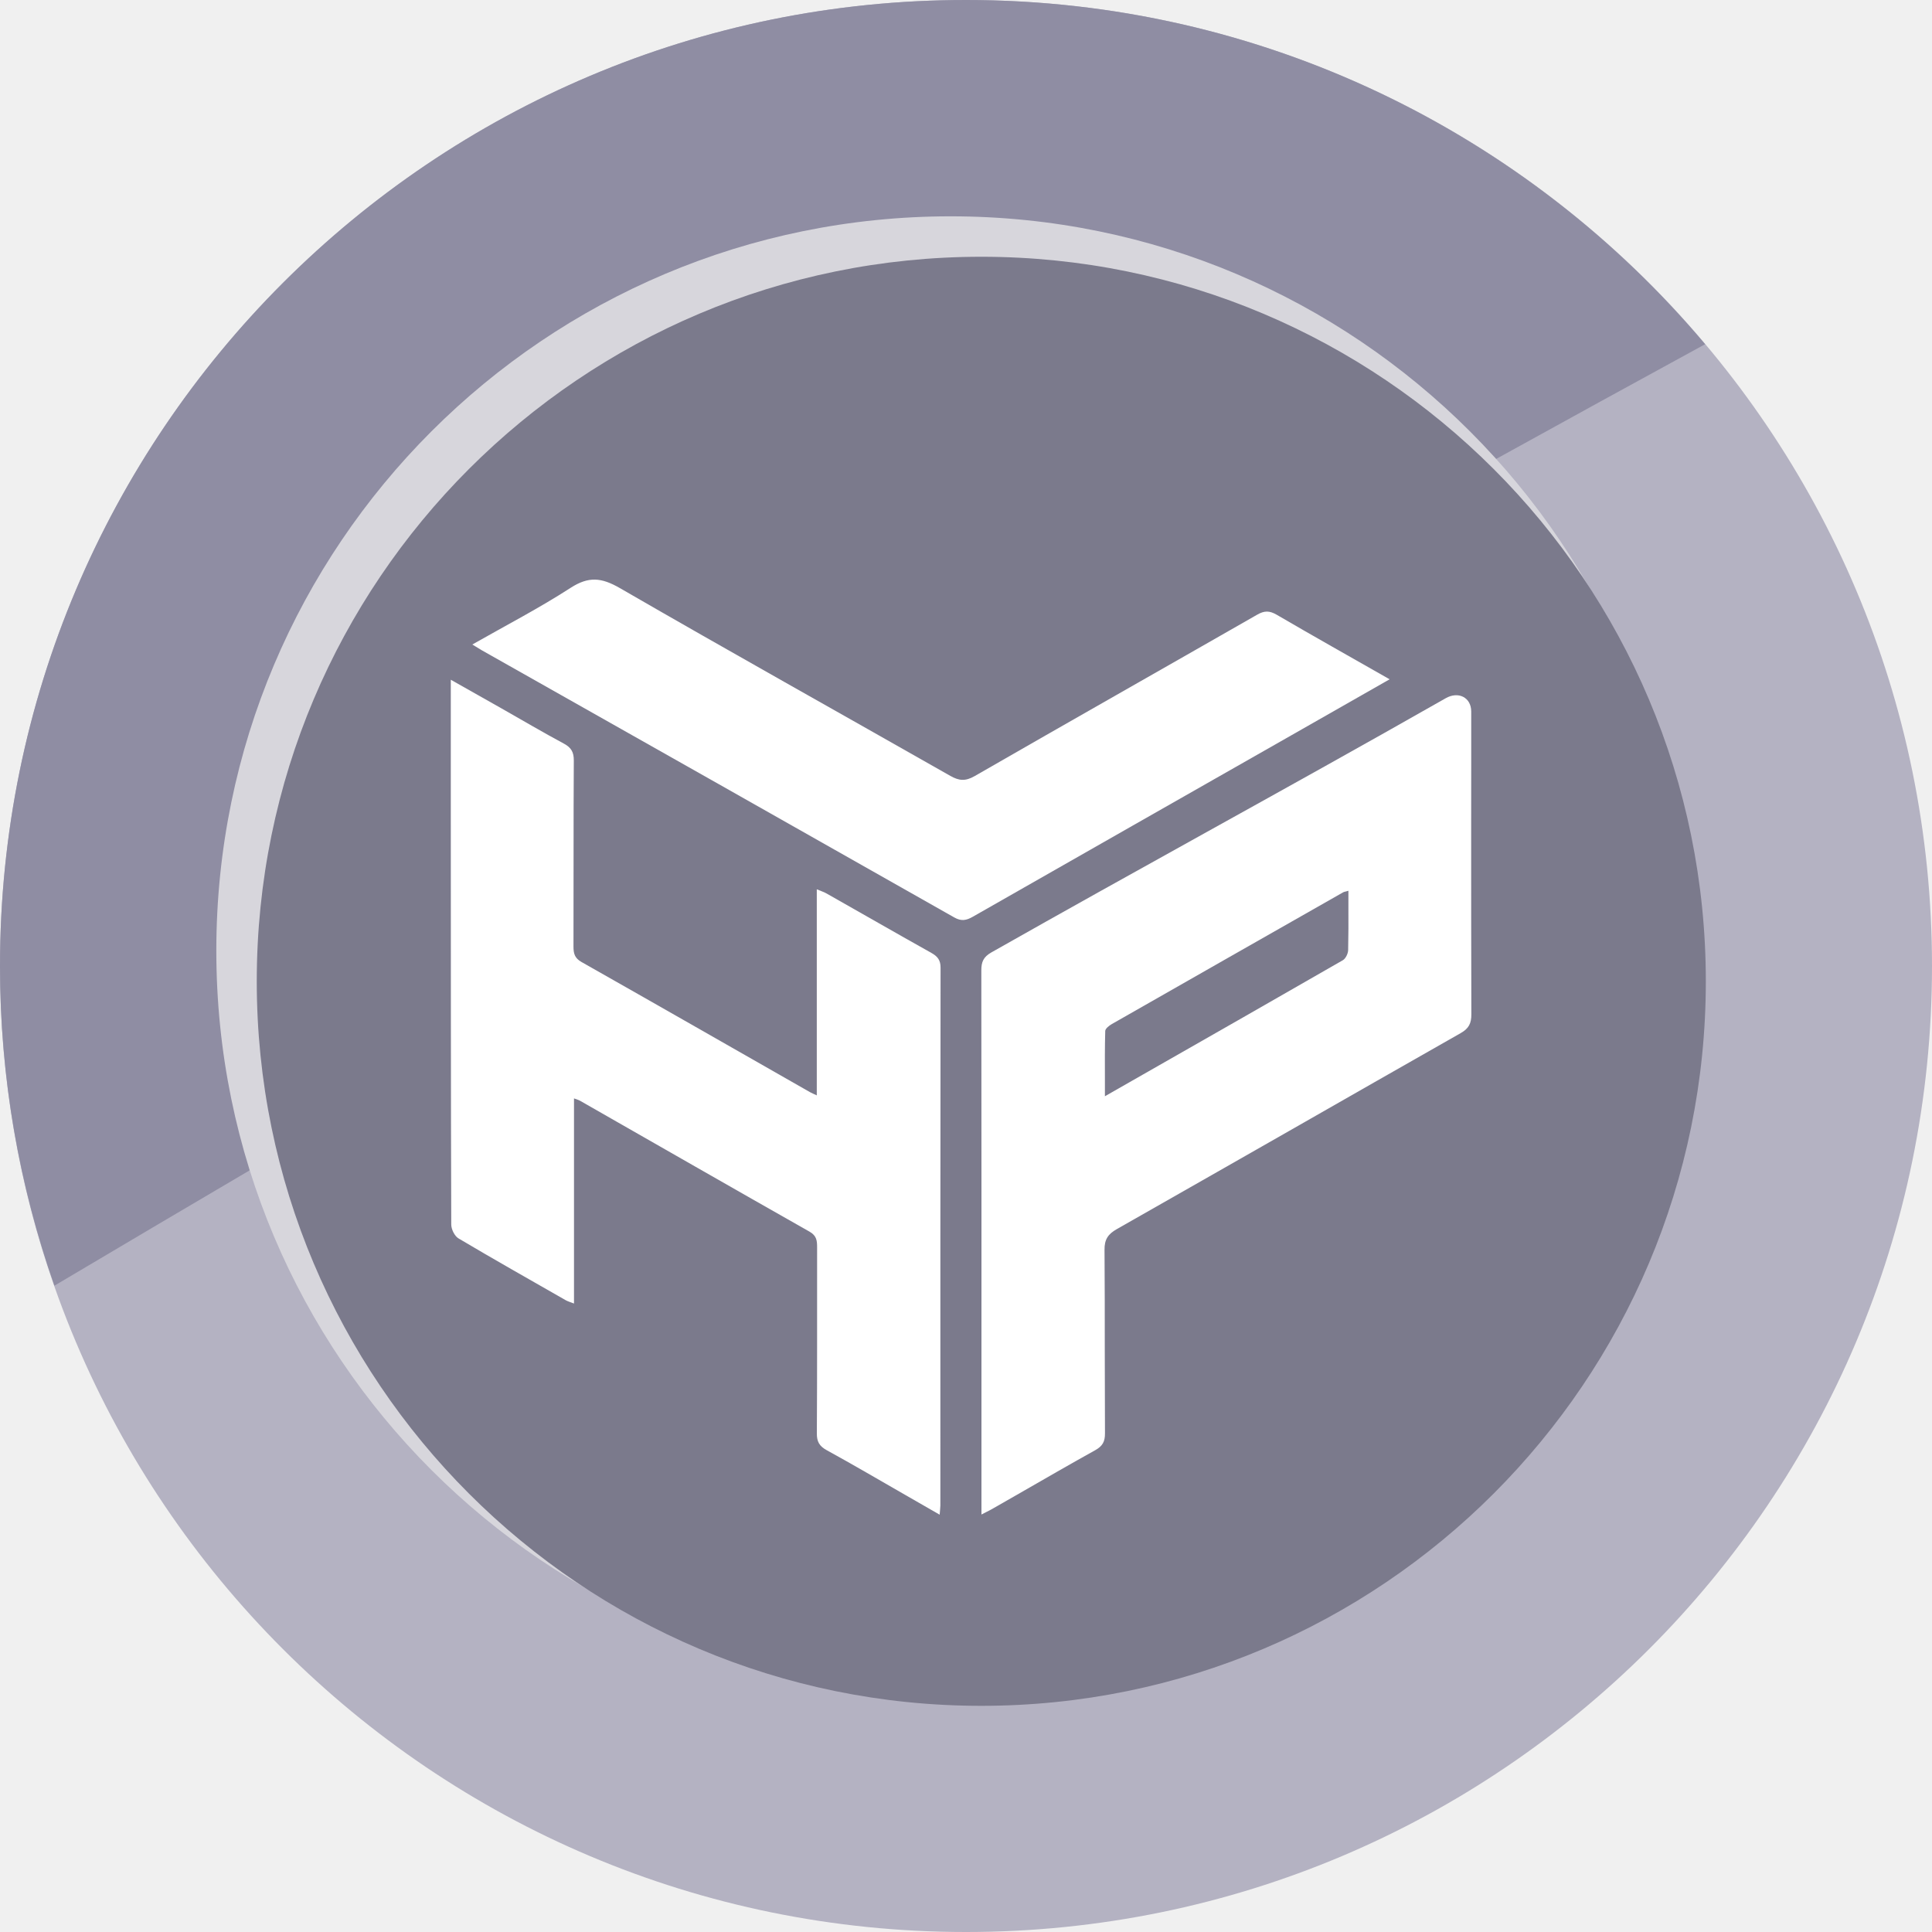
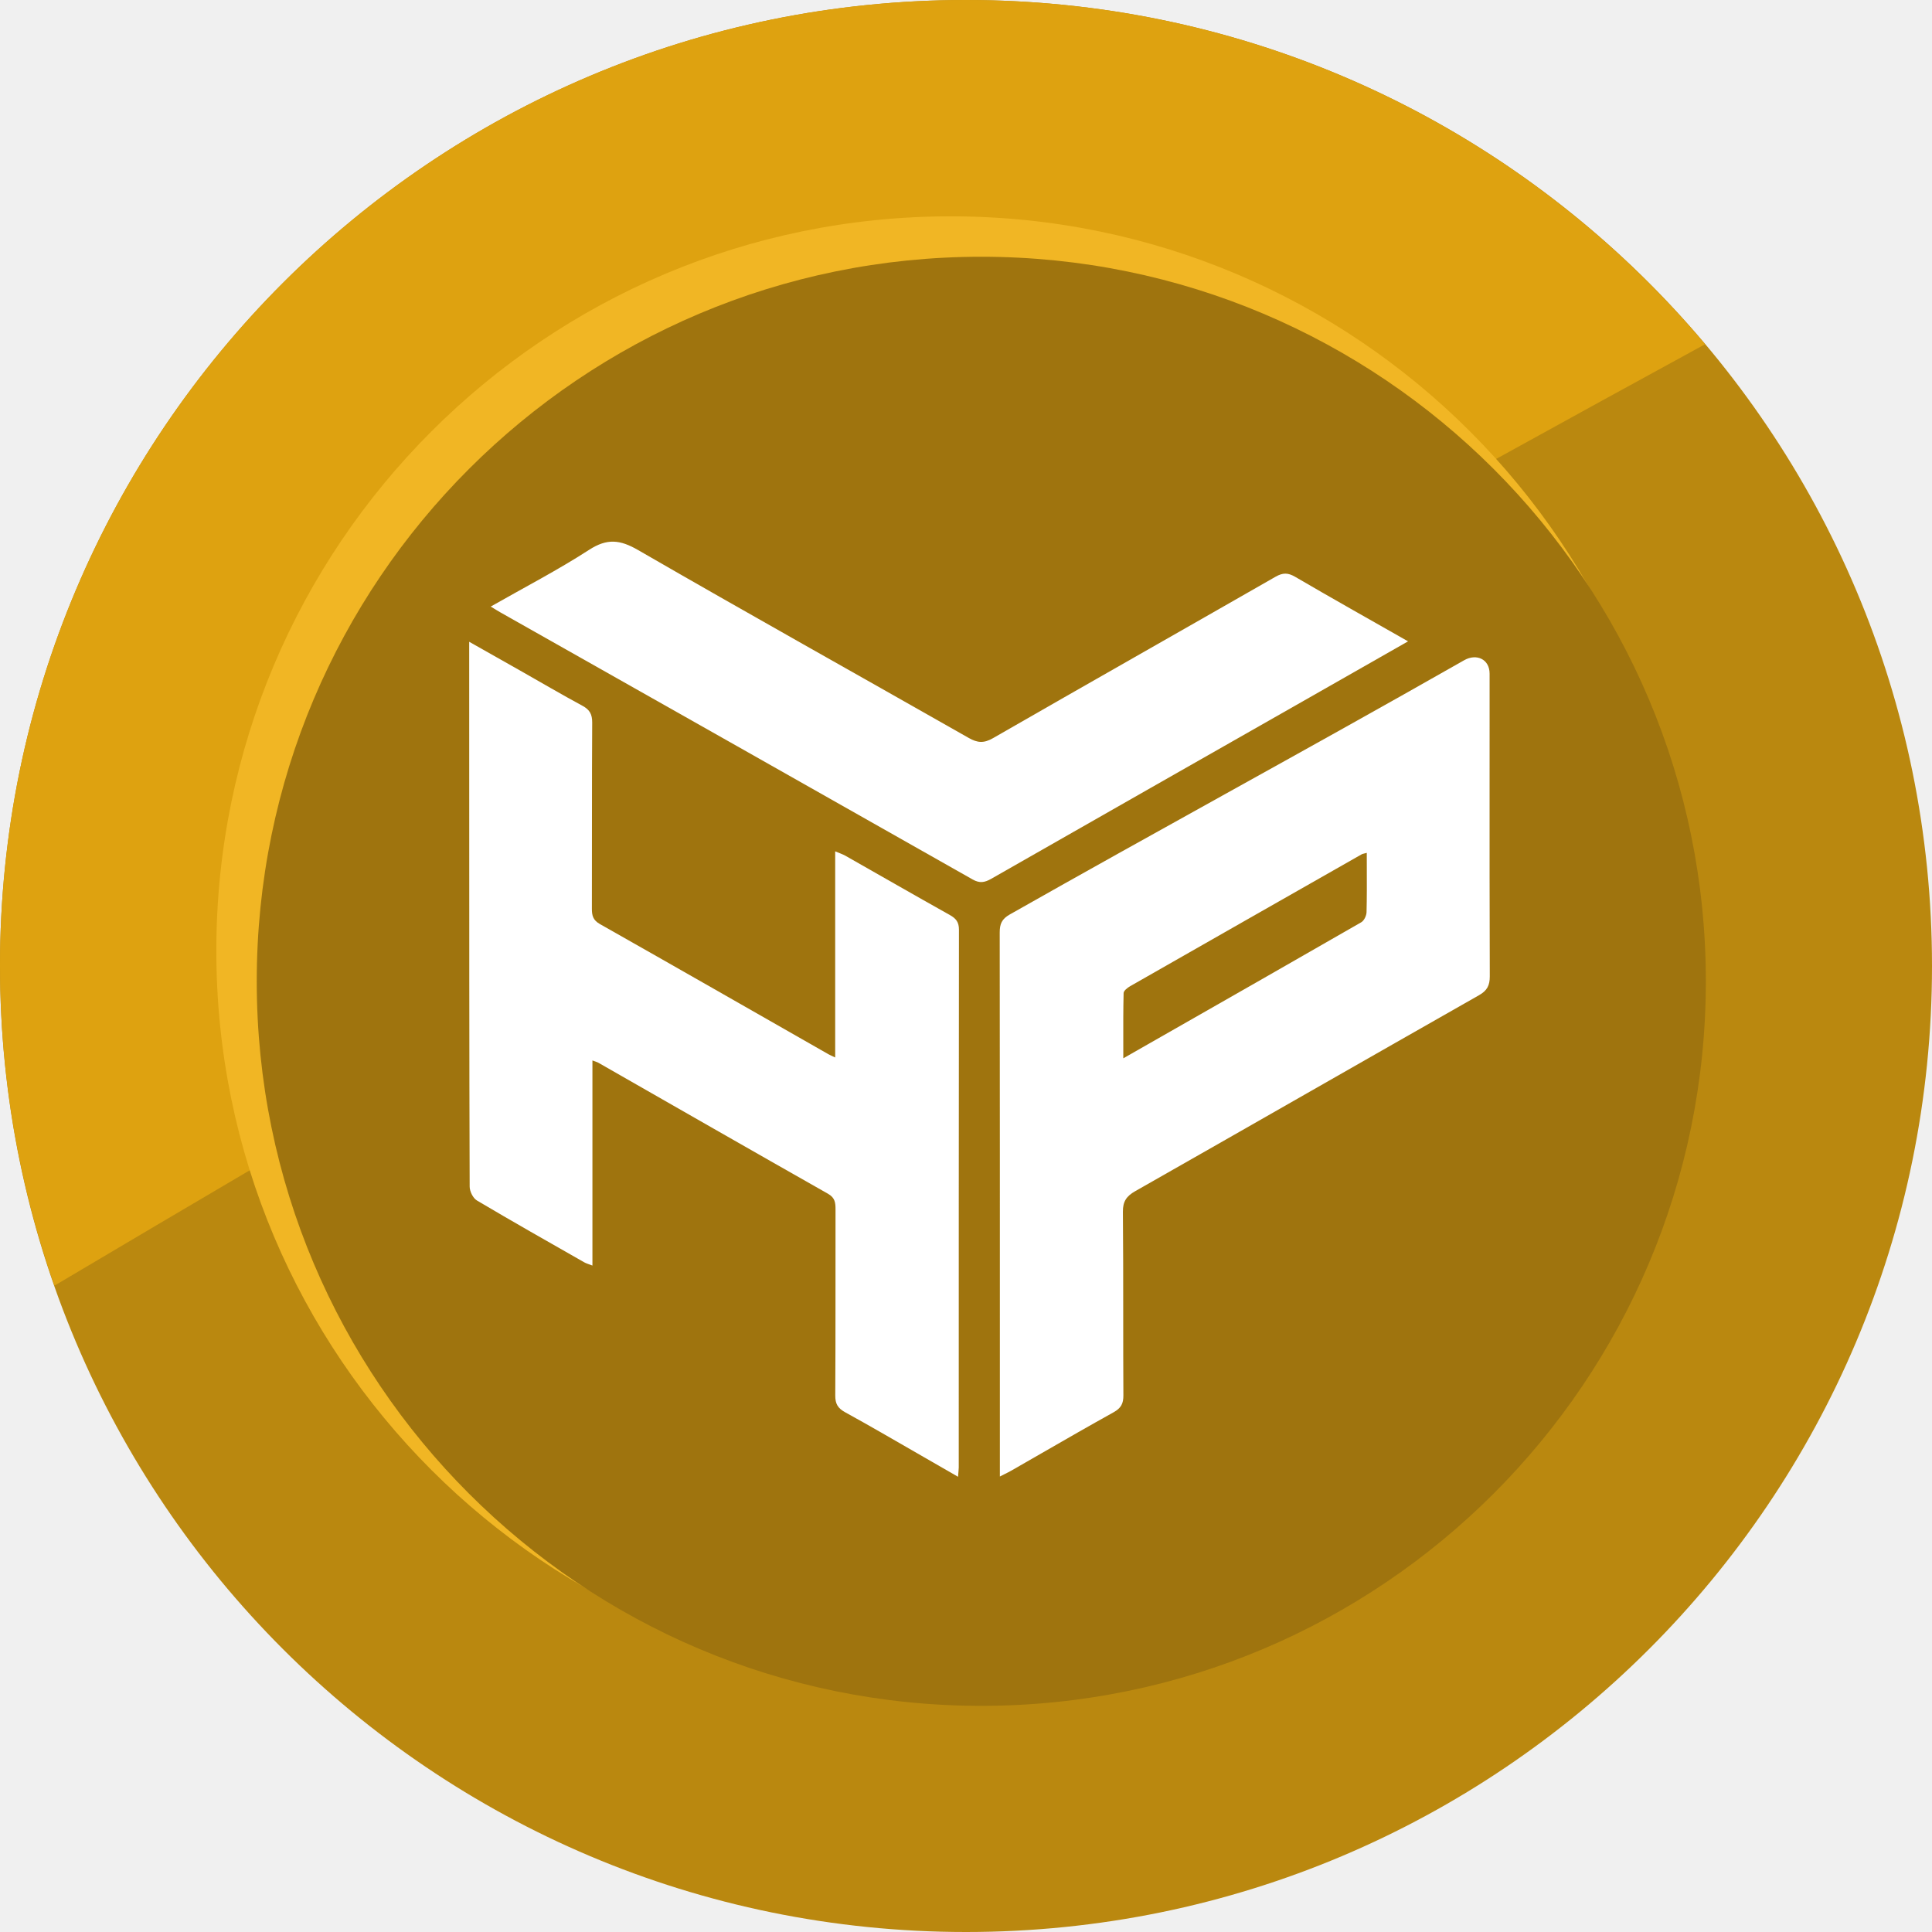
- <svg xmlns="http://www.w3.org/2000/svg" width="30" height="30" viewBox="0 0 30 30" fill="none">
-   <path d="M30 15C30 23.285 23.285 30 15 30C6.715 30 0 23.285 0 15C0 6.715 6.715 0 15 0C23.285 0 30 6.715 30 15Z" fill="#B4B2C2" />
-   <path d="M26.477 5.345C23.725 2.077 19.606 0 15 0C6.715 0 0 6.715 0 15C0 16.74 0.299 18.409 0.845 19.964C9.306 14.944 17.843 10.057 26.477 5.345Z" fill="#8F8DA3" />
-   <path d="M26.166 14.762C26.166 21.061 21.061 26.166 14.762 26.166C8.464 26.166 3.359 21.061 3.359 14.762C3.359 8.464 8.464 3.359 14.762 3.359C21.061 3.359 26.166 8.464 26.166 14.762Z" fill="#D7D6DC" />
-   <path d="M26.488 15.238C26.488 21.451 21.451 26.488 15.238 26.488C9.024 26.488 3.987 21.451 3.987 15.238C3.987 9.024 9.024 3.987 15.238 3.987C21.451 3.987 26.488 9.024 26.488 15.238Z" fill="#7B7A8C" />
-   <path d="M14.591 23.52C14.4 23.411 14.231 23.313 14.06 23.215C13.653 22.982 13.249 22.744 12.838 22.519C12.723 22.456 12.683 22.386 12.684 22.258C12.69 21.295 12.687 20.332 12.688 19.369C12.688 19.267 12.682 19.189 12.572 19.126C11.382 18.452 10.196 17.771 9.008 17.093C8.986 17.08 8.961 17.074 8.913 17.056C8.913 18.12 8.913 19.17 8.913 20.241C8.853 20.218 8.817 20.208 8.785 20.19C8.229 19.872 7.671 19.557 7.12 19.23C7.059 19.194 7.007 19.088 7.007 19.014C7 16.905 7.001 14.796 7 12.686C7 12.057 7 11.429 7 10.8C7 10.731 7 10.662 7 10.555C7.29 10.718 7.54 10.86 7.791 11.002C8.113 11.185 8.432 11.373 8.758 11.548C8.872 11.61 8.911 11.682 8.91 11.81C8.904 12.774 8.908 13.736 8.905 14.699C8.905 14.805 8.923 14.877 9.028 14.937C10.213 15.608 11.394 16.284 12.576 16.958C12.604 16.974 12.633 16.985 12.683 17.009C12.683 15.936 12.683 14.886 12.683 13.809C12.752 13.838 12.8 13.853 12.842 13.878C13.383 14.184 13.921 14.494 14.463 14.797C14.56 14.852 14.605 14.909 14.605 15.025C14.601 17.809 14.602 20.594 14.602 23.378C14.601 23.415 14.596 23.452 14.591 23.52Z" fill="white" />
-   <path d="M21.578 10.548C21.044 10.852 20.547 11.136 20.048 11.42C18.401 12.358 16.752 13.295 15.106 14.235C15.005 14.293 14.927 14.308 14.818 14.246C12.375 12.861 9.931 11.481 7.486 10.1C7.443 10.075 7.401 10.048 7.334 10.008C7.861 9.708 8.377 9.441 8.862 9.127C9.141 8.947 9.34 8.968 9.622 9.13C11.326 10.115 13.046 11.075 14.757 12.048C14.892 12.125 14.991 12.133 15.133 12.052C16.593 11.212 18.059 10.382 19.521 9.545C19.634 9.48 19.713 9.481 19.825 9.546C20.395 9.879 20.971 10.202 21.578 10.548Z" fill="white" />
-   <path fill-rule="evenodd" clip-rule="evenodd" d="M22.845 11.049C22.845 10.826 22.642 10.731 22.449 10.842C21.175 11.567 19.962 12.24 18.746 12.915C17.647 13.525 16.545 14.137 15.394 14.789C15.269 14.86 15.238 14.938 15.238 15.068C15.241 17.356 15.24 19.643 15.24 21.931C15.24 22.388 15.24 22.845 15.24 23.303V23.517C15.267 23.503 15.291 23.491 15.313 23.48C15.355 23.459 15.39 23.441 15.422 23.422C15.577 23.334 15.731 23.245 15.885 23.157C16.258 22.942 16.63 22.728 17.006 22.519C17.122 22.454 17.159 22.384 17.158 22.256C17.156 21.836 17.155 21.415 17.155 20.994C17.155 20.465 17.155 19.936 17.151 19.407C17.149 19.246 17.206 19.163 17.341 19.086C18.232 18.58 19.121 18.072 20.011 17.565C20.9 17.057 21.79 16.549 22.68 16.043C22.808 15.971 22.848 15.89 22.847 15.749C22.844 14.51 22.844 13.877 22.844 12.94C22.845 12.629 22.845 12.284 22.845 11.872V11.049ZM20.897 13.843C20.908 13.84 20.921 13.837 20.937 13.832C20.937 13.832 20.937 13.832 20.937 13.832C20.937 13.832 20.937 13.832 20.938 13.832C20.938 13.915 20.938 13.997 20.938 14.078C20.939 14.309 20.939 14.531 20.934 14.754C20.932 14.808 20.896 14.884 20.852 14.91C19.828 15.499 18.801 16.085 17.752 16.683C17.555 16.796 17.357 16.909 17.158 17.022C17.158 17.022 17.158 17.021 17.158 17.021C17.157 17.021 17.157 17.021 17.157 17.022C17.157 16.941 17.157 16.862 17.157 16.785C17.156 16.517 17.155 16.263 17.162 16.009C17.163 15.973 17.221 15.927 17.262 15.903C18.46 15.219 19.659 14.537 20.858 13.855C20.867 13.85 20.879 13.847 20.897 13.843Z" fill="white" />
+ <svg xmlns="http://www.w3.org/2000/svg" width="560" height="560" viewBox="0 0 560 560" fill="none">
+   <path d="M560 280C560 434.649 434.649 560 280 560C125.351 560 0 434.649 0 280C0 125.351 125.351 0 280 0C434.649 0 560 125.351 560 280Z" fill="#BA880F" />
+   <path d="M494.23 99.777C442.863 38.772 365.977 0 280 0C125.351 0 0 125.351 0 280C0 312.474 5.586 343.634 15.772 372.658C173.706 278.96 333.065 187.725 494.23 99.777Z" fill="#DEA210" />
+   <path d="M488.427 275.565C488.427 393.139 393.14 488.426 275.565 488.426C157.991 488.426 62.704 393.139 62.704 275.565C62.704 157.99 157.991 62.703 275.565 62.703C393.14 62.703 488.427 157.99 488.427 275.565Z" fill="#F1B624" />
+   <path d="M494.448 284.434C494.448 400.42 400.421 494.447 284.434 494.447C168.447 494.447 74.42 400.42 74.42 284.434C74.42 168.447 168.447 74.42 284.434 74.42C400.421 74.42 494.448 168.447 494.448 284.434Z" fill="#9F740E" />
+   <path d="M277.689 428.048C274.138 426 270.974 424.173 267.796 422.354C260.195 418.002 252.646 413.563 244.971 409.351C242.827 408.177 242.09 406.878 242.105 404.478C242.209 386.501 242.15 368.53 242.18 350.552C242.18 348.659 242.06 347.184 240.013 346.025C217.799 333.441 195.652 320.731 173.483 308.066C173.073 307.831 172.597 307.714 171.718 307.376C171.718 327.24 171.718 346.832 171.718 366.828C170.594 366.395 169.917 366.219 169.329 365.881C158.936 359.952 148.521 354.067 138.233 347.962C137.094 347.287 136.134 345.306 136.134 343.934C136.007 304.559 136.015 265.184 136.007 225.809C136.007 214.068 136.007 202.335 136 190.594C136 189.31 136 188.019 136 186.023C141.405 189.075 146.087 191.717 150.77 194.373C156.777 197.778 162.733 201.285 168.815 204.566C170.944 205.71 171.666 207.06 171.651 209.46C171.54 227.438 171.614 245.408 171.562 263.386C171.554 265.352 171.889 266.71 173.855 267.825C195.972 280.344 218.022 292.965 240.095 305.557C240.601 305.843 241.145 306.063 242.083 306.511C242.083 286.478 242.083 266.864 242.083 246.766C243.371 247.316 244.264 247.595 245.06 248.05C255.148 253.773 265.19 259.556 275.315 265.22C277.124 266.233 277.957 267.297 277.957 269.476C277.89 321.443 277.905 373.417 277.898 425.384C277.883 426.081 277.786 426.778 277.689 428.048Z" fill="white" />
+   <path d="M408.134 185.897C398.166 191.576 388.875 196.882 379.57 202.172C348.809 219.68 318.042 237.174 287.311 254.726C285.42 255.805 283.969 256.076 281.936 254.924C236.339 229.08 190.705 203.309 145.079 177.524C144.267 177.069 143.478 176.563 142.242 175.814C152.069 170.216 161.709 165.226 170.762 159.37C175.965 156.01 179.688 156.398 184.943 159.429C216.761 177.81 248.853 195.729 280.797 213.898C283.321 215.336 285.175 215.483 287.817 213.964C315.079 198.29 342.444 182.8 369.728 167.17C371.835 165.967 373.316 165.974 375.408 167.192C386.039 173.408 396.789 179.439 408.134 185.897Z" fill="white" />
+   <path fill-rule="evenodd" clip-rule="evenodd" d="M431.767 195.248C431.767 191.085 427.991 189.316 424.378 191.383C400.61 204.91 377.968 217.479 355.262 230.083C334.748 241.47 314.181 252.887 292.684 265.066C290.354 266.387 289.773 267.84 289.773 270.276C289.823 312.974 289.821 355.677 289.818 398.377C289.818 406.912 289.818 415.447 289.818 423.983V427.974C290.324 427.715 290.772 427.491 291.18 427.287C291.969 426.892 292.606 426.574 293.22 426.221C296.1 424.573 298.976 422.917 301.851 421.261C308.809 417.256 315.767 413.25 322.789 409.351C324.948 408.147 325.633 406.827 325.618 404.449C325.572 396.598 325.571 388.746 325.57 380.893C325.569 371.014 325.568 361.134 325.476 351.257C325.447 348.263 326.504 346.715 329.035 345.277C345.658 335.829 362.262 326.351 378.866 316.872C395.471 307.394 412.077 297.915 428.7 288.467C431.075 287.124 431.827 285.612 431.82 282.978C431.753 259.853 431.757 248.034 431.763 230.551C431.765 224.739 431.767 218.301 431.767 210.614V195.248ZM395.412 247.396C395.613 247.349 395.857 247.291 396.161 247.206C396.161 247.207 396.161 247.207 396.161 247.208C396.163 247.207 396.165 247.207 396.167 247.206C396.167 248.755 396.172 250.281 396.177 251.789C396.191 256.094 396.205 260.254 396.1 264.406C396.07 265.411 395.4 266.842 394.574 267.319C375.448 278.323 356.28 289.254 336.711 300.414C333.025 302.516 329.325 304.626 325.609 306.746C325.609 306.74 325.609 306.735 325.609 306.73C325.604 306.733 325.6 306.735 325.595 306.738C325.595 305.238 325.592 303.766 325.589 302.314C325.579 297.324 325.569 292.584 325.685 287.843C325.707 287.161 326.787 286.309 327.568 285.862C349.924 273.094 372.302 260.363 394.679 247.631C394.861 247.526 395.077 247.475 395.412 247.396Z" fill="white" />
</svg>
